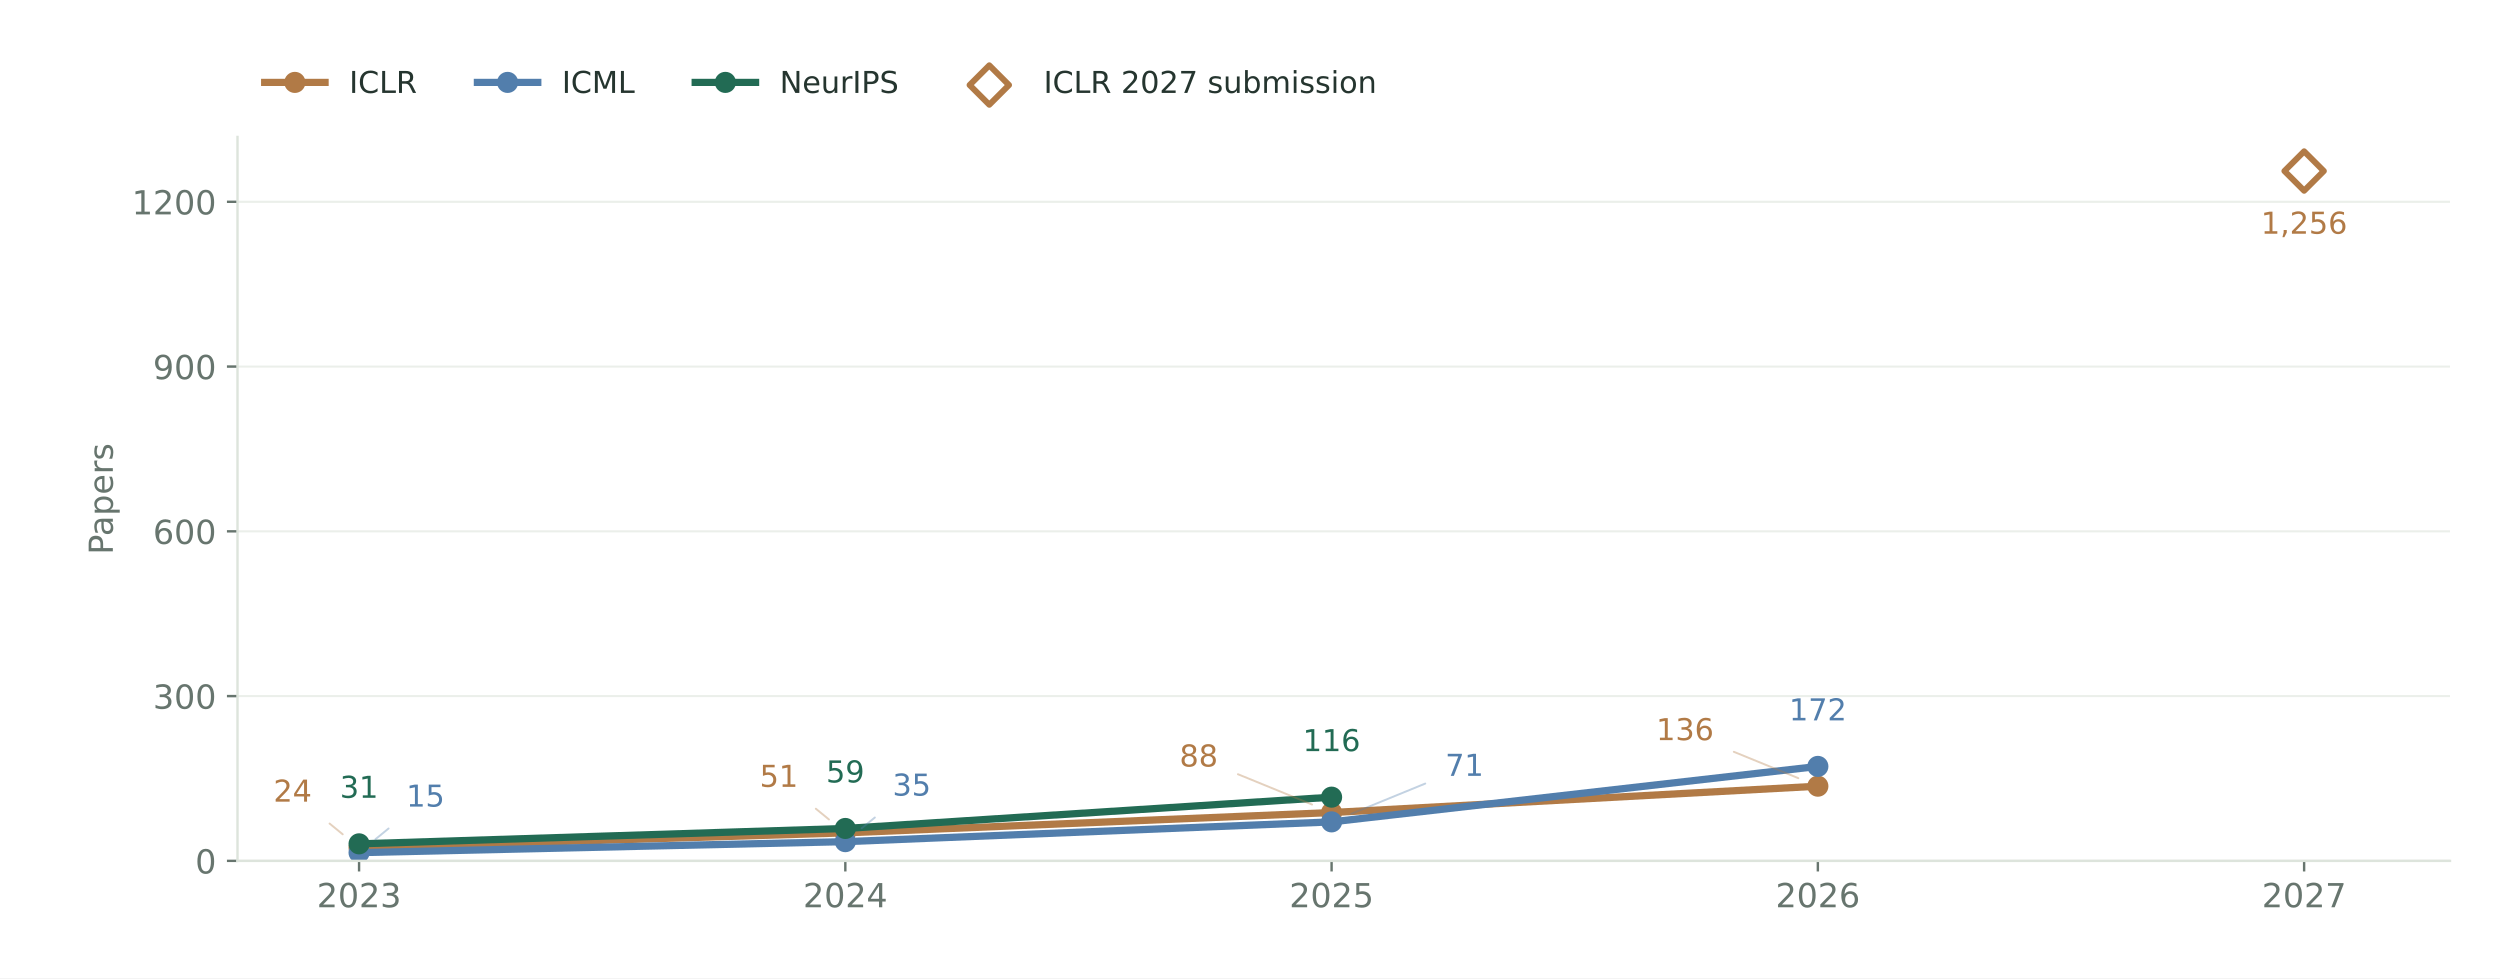
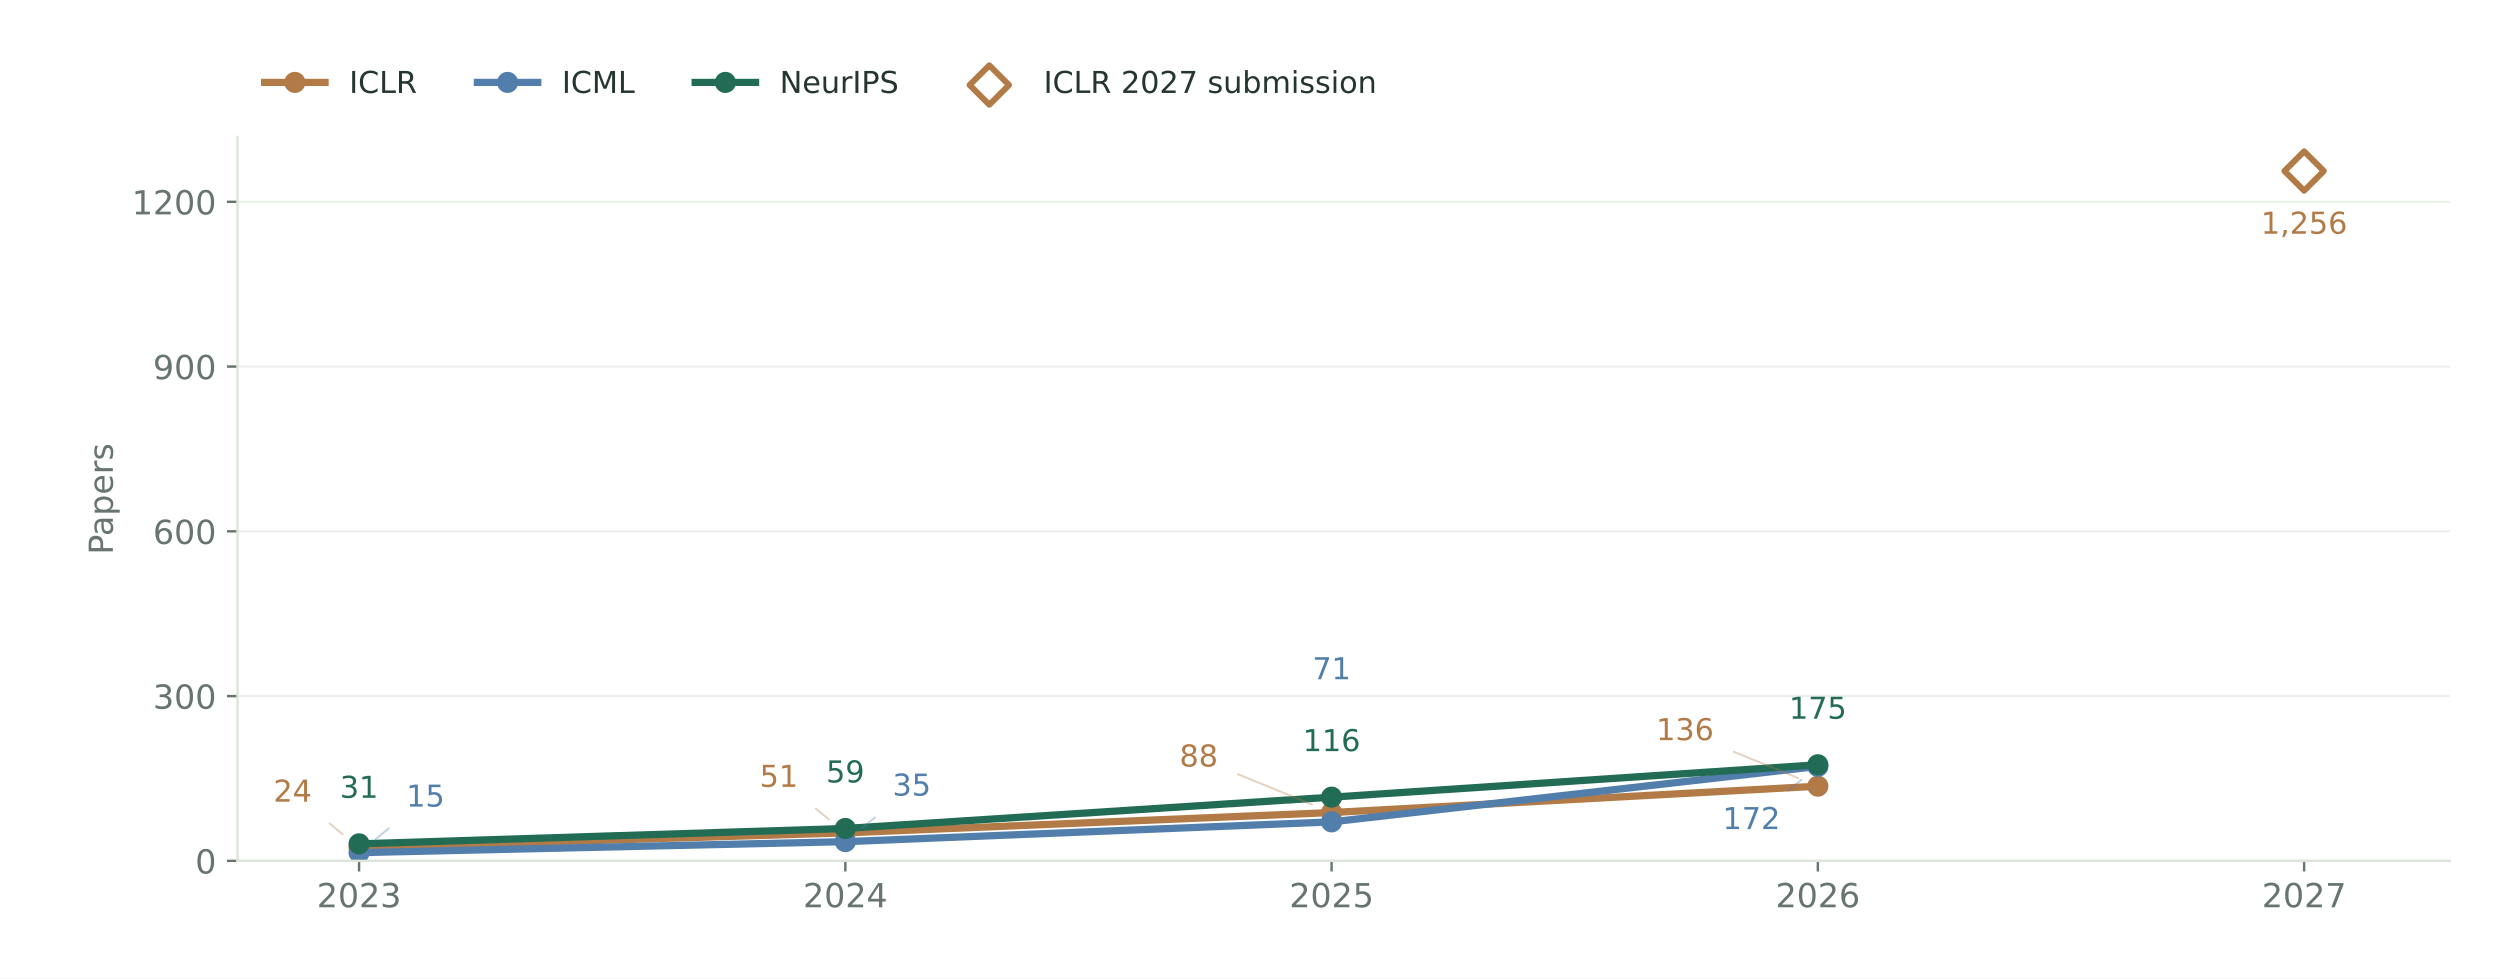
<svg xmlns="http://www.w3.org/2000/svg" xmlns:xlink="http://www.w3.org/1999/xlink" width="828pt" height="324pt" viewBox="0 0 828 324" version="1.1">
  <defs>
    <style type="text/css">*{stroke-linejoin: round; stroke-linecap: butt}</style>
  </defs>
  <g id="figure_1">
    <g id="patch_1">
      <path d="M 0 324  L 828 324  L 828 0  L 0 0  z " style="fill: #ffffff" />
    </g>
    <g id="axes_1">
      <g id="patch_2">
        <path d="M 78.66 285.12  L 811.44 285.12  L 811.44 45.36  L 78.66 45.36  z " style="fill: #ffffff" />
      </g>
      <g id="matplotlib.axis_1">
        <g id="xtick_1">
          <g id="line2d_1">
            <defs>
-               <path id="ma3203f52e9" d="M 0 0  L 0 3.5  " style="stroke: #67756e; stroke-width: 0.8" />
+               <path id="mdae6fb0c23" d="M 0 0  L 0 3.5  " style="stroke: #67756e; stroke-width: 0.8" />
            </defs>
            <g>
-               <use xlink:href="#ma3203f52e9" x="118.923" y="285.12" style="fill: #67756e; stroke: #67756e; stroke-width: 0.8" />
+               <use xlink:href="#mdae6fb0c23" x="118.923" y="285.12" style="fill: #67756e; stroke: #67756e; stroke-width: 0.8" />
            </g>
          </g>
          <g id="text_1">
            <text style="font-size: 11px; font-family: 'DejaVu Sans'; text-anchor: middle; fill: #67756e" x="118.923" y="300.478" transform="rotate(-0 118.9226 300.4783)">2023</text>
          </g>
        </g>
        <g id="xtick_2">
          <g id="line2d_2">
            <g>
-               <use xlink:href="#ma3203f52e9" x="279.973" y="285.12" style="fill: #67756e; stroke: #67756e; stroke-width: 0.8" />
+               <use xlink:href="#mdae6fb0c23" x="279.973" y="285.12" style="fill: #67756e; stroke: #67756e; stroke-width: 0.8" />
            </g>
          </g>
          <g id="text_2">
            <text style="font-size: 11px; font-family: 'DejaVu Sans'; text-anchor: middle; fill: #67756e" x="279.973" y="300.478" transform="rotate(-0 279.9732 300.4783)">2024</text>
          </g>
        </g>
        <g id="xtick_3">
          <g id="line2d_3">
            <g>
-               <use xlink:href="#ma3203f52e9" x="441.024" y="285.12" style="fill: #67756e; stroke: #67756e; stroke-width: 0.8" />
+               <use xlink:href="#mdae6fb0c23" x="441.024" y="285.12" style="fill: #67756e; stroke: #67756e; stroke-width: 0.8" />
            </g>
          </g>
          <g id="text_3">
            <text style="font-size: 11px; font-family: 'DejaVu Sans'; text-anchor: middle; fill: #67756e" x="441.024" y="300.478" transform="rotate(-0 441.0237 300.4783)">2025</text>
          </g>
        </g>
        <g id="xtick_4">
          <g id="line2d_4">
            <g>
-               <use xlink:href="#ma3203f52e9" x="602.074" y="285.12" style="fill: #67756e; stroke: #67756e; stroke-width: 0.8" />
+               <use xlink:href="#mdae6fb0c23" x="602.074" y="285.12" style="fill: #67756e; stroke: #67756e; stroke-width: 0.8" />
            </g>
          </g>
          <g id="text_4">
            <text style="font-size: 11px; font-family: 'DejaVu Sans'; text-anchor: middle; fill: #67756e" x="602.074" y="300.478" transform="rotate(-0 602.0743 300.4783)">2026</text>
          </g>
        </g>
        <g id="xtick_5">
          <g id="line2d_5">
            <g>
-               <use xlink:href="#ma3203f52e9" x="763.125" y="285.12" style="fill: #67756e; stroke: #67756e; stroke-width: 0.8" />
+               <use xlink:href="#mdae6fb0c23" x="763.125" y="285.12" style="fill: #67756e; stroke: #67756e; stroke-width: 0.8" />
            </g>
          </g>
          <g id="text_5">
            <text style="font-size: 11px; font-family: 'DejaVu Sans'; text-anchor: middle; fill: #67756e" x="763.125" y="300.478" transform="rotate(-0 763.1248 300.4783)">2027</text>
          </g>
        </g>
      </g>
      <g id="matplotlib.axis_2">
        <g id="ytick_1">
          <g id="line2d_6">
-             <path d="M 78.66 285.12  L 811.44 285.12  " clip-path="url(#pc35986af86)" style="fill: none; stroke: #dde4dc; stroke-opacity: 0.6; stroke-width: 0.7; stroke-linecap: square" />
+             <path d="M 78.66 285.12  L 811.44 285.12  " clip-path="url(#p7c60d6ad81)" style="fill: none; stroke: #dde4dc; stroke-opacity: 0.6; stroke-width: 0.7; stroke-linecap: square" />
          </g>
          <g id="line2d_7">
            <defs>
-               <path id="md7c0b9b479" d="M 0 0  L -3.5 0  " style="stroke: #67756e; stroke-width: 0.8" />
+               <path id="m5cc7ab243b" d="M 0 0  L -3.5 0  " style="stroke: #67756e; stroke-width: 0.8" />
            </defs>
            <g>
-               <use xlink:href="#md7c0b9b479" x="78.66" y="285.12" style="fill: #67756e; stroke: #67756e; stroke-width: 0.8" />
+               <use xlink:href="#m5cc7ab243b" x="78.66" y="285.12" style="fill: #67756e; stroke: #67756e; stroke-width: 0.8" />
            </g>
          </g>
          <g id="text_6">
            <text style="font-size: 11px; font-family: 'DejaVu Sans'; text-anchor: end; fill: #67756e" x="71.66" y="289.299" transform="rotate(-0 71.66 289.2991)">0</text>
          </g>
        </g>
        <g id="ytick_2">
          <g id="line2d_8">
-             <path d="M 78.66 230.548  L 811.44 230.548  " clip-path="url(#pc35986af86)" style="fill: none; stroke: #dde4dc; stroke-opacity: 0.6; stroke-width: 0.7; stroke-linecap: square" />
+             <path d="M 78.66 230.548  L 811.44 230.548  " clip-path="url(#p7c60d6ad81)" style="fill: none; stroke: #dde4dc; stroke-opacity: 0.6; stroke-width: 0.7; stroke-linecap: square" />
          </g>
          <g id="line2d_9">
            <g>
-               <use xlink:href="#md7c0b9b479" x="78.66" y="230.548" style="fill: #67756e; stroke: #67756e; stroke-width: 0.8" />
+               <use xlink:href="#m5cc7ab243b" x="78.66" y="230.548" style="fill: #67756e; stroke: #67756e; stroke-width: 0.8" />
            </g>
          </g>
          <g id="text_7">
            <text style="font-size: 11px; font-family: 'DejaVu Sans'; text-anchor: end; fill: #67756e" x="71.66" y="234.728" transform="rotate(-0 71.66 234.7276)">300</text>
          </g>
        </g>
        <g id="ytick_3">
          <g id="line2d_10">
-             <path d="M 78.66 175.977  L 811.44 175.977  " clip-path="url(#pc35986af86)" style="fill: none; stroke: #dde4dc; stroke-opacity: 0.6; stroke-width: 0.7; stroke-linecap: square" />
+             <path d="M 78.66 175.977  L 811.44 175.977  " clip-path="url(#p7c60d6ad81)" style="fill: none; stroke: #dde4dc; stroke-opacity: 0.6; stroke-width: 0.7; stroke-linecap: square" />
          </g>
          <g id="line2d_11">
            <g>
-               <use xlink:href="#md7c0b9b479" x="78.66" y="175.977" style="fill: #67756e; stroke: #67756e; stroke-width: 0.8" />
+               <use xlink:href="#m5cc7ab243b" x="78.66" y="175.977" style="fill: #67756e; stroke: #67756e; stroke-width: 0.8" />
            </g>
          </g>
          <g id="text_8">
            <text style="font-size: 11px; font-family: 'DejaVu Sans'; text-anchor: end; fill: #67756e" x="71.66" y="180.156" transform="rotate(-0 71.66 180.1561)">600</text>
          </g>
        </g>
        <g id="ytick_4">
          <g id="line2d_12">
-             <path d="M 78.66 121.405  L 811.44 121.405  " clip-path="url(#pc35986af86)" style="fill: none; stroke: #dde4dc; stroke-opacity: 0.6; stroke-width: 0.7; stroke-linecap: square" />
+             <path d="M 78.66 121.405  L 811.44 121.405  " clip-path="url(#p7c60d6ad81)" style="fill: none; stroke: #dde4dc; stroke-opacity: 0.6; stroke-width: 0.7; stroke-linecap: square" />
          </g>
          <g id="line2d_13">
            <g>
-               <use xlink:href="#md7c0b9b479" x="78.66" y="121.405" style="fill: #67756e; stroke: #67756e; stroke-width: 0.8" />
+               <use xlink:href="#m5cc7ab243b" x="78.66" y="121.405" style="fill: #67756e; stroke: #67756e; stroke-width: 0.8" />
            </g>
          </g>
          <g id="text_9">
            <text style="font-size: 11px; font-family: 'DejaVu Sans'; text-anchor: end; fill: #67756e" x="71.66" y="125.585" transform="rotate(-0 71.66 125.5846)">900</text>
          </g>
        </g>
        <g id="ytick_5">
          <g id="line2d_14">
-             <path d="M 78.66 66.834  L 811.44 66.834  " clip-path="url(#pc35986af86)" style="fill: none; stroke: #dde4dc; stroke-opacity: 0.6; stroke-width: 0.7; stroke-linecap: square" />
+             <path d="M 78.66 66.834  L 811.44 66.834  " clip-path="url(#p7c60d6ad81)" style="fill: none; stroke: #dde4dc; stroke-opacity: 0.6; stroke-width: 0.7; stroke-linecap: square" />
          </g>
          <g id="line2d_15">
            <g>
-               <use xlink:href="#md7c0b9b479" x="78.66" y="66.834" style="fill: #67756e; stroke: #67756e; stroke-width: 0.8" />
+               <use xlink:href="#m5cc7ab243b" x="78.66" y="66.834" style="fill: #67756e; stroke: #67756e; stroke-width: 0.8" />
            </g>
          </g>
          <g id="text_10">
            <text style="font-size: 11px; font-family: 'DejaVu Sans'; text-anchor: end; fill: #67756e" x="71.66" y="71.013" transform="rotate(-0 71.66 71.01304)">1200</text>
          </g>
        </g>
        <g id="text_11">
          <text style="font-size: 11px; font-family: 'DejaVu Sans'; text-anchor: middle; fill: #67756e" x="37.377" y="165.24" transform="rotate(-90 37.37734 165.24)">Papers</text>
        </g>
      </g>
      <g id="line2d_16">
-         <path d="M 118.923 280.754  L 279.973 275.843  L 441.024 269.112  L 602.074 260.381  " clip-path="url(#pc35986af86)" style="fill: none; stroke: #b17a46; stroke-width: 2.4; stroke-linecap: square" />
-         <defs>
-           <path id="m95018a0ddf" d="M 0 3  C 0.796 3 1.559 2.684 2.121 2.121  C 2.684 1.559 3 0.796 3 0  C 3 -0.796 2.684 -1.559 2.121 -2.121  C 1.559 -2.684 0.796 -3 0 -3  C -0.796 -3 -1.559 -2.684 -2.121 -2.121  C -2.684 -1.559 -3 -0.796 -3 0  C -3 0.796 -2.684 1.559 -2.121 2.121  C -1.559 2.684 -0.796 3 0 3  z " style="stroke: #b17a46" />
-         </defs>
-         <g clip-path="url(#pc35986af86)">
-           <use xlink:href="#m95018a0ddf" x="118.923" y="280.754" style="fill: #b17a46; stroke: #b17a46" />
-           <use xlink:href="#m95018a0ddf" x="279.973" y="275.843" style="fill: #b17a46; stroke: #b17a46" />
-           <use xlink:href="#m95018a0ddf" x="441.024" y="269.112" style="fill: #b17a46; stroke: #b17a46" />
-           <use xlink:href="#m95018a0ddf" x="602.074" y="260.381" style="fill: #b17a46; stroke: #b17a46" />
+         <path d="M 118.923 280.754  L 279.973 275.843  L 441.024 269.112  L 602.074 260.381  " clip-path="url(#p7c60d6ad81)" style="fill: none; stroke: #b17a46; stroke-width: 2.4; stroke-linecap: square" />
+         <defs>
+           <path id="m22c2873dc6" d="M 0 3  C 0.796 3 1.559 2.684 2.121 2.121  C 2.684 1.559 3 0.796 3 0  C 3 -0.796 2.684 -1.559 2.121 -2.121  C 1.559 -2.684 0.796 -3 0 -3  C -0.796 -3 -1.559 -2.684 -2.121 -2.121  C -2.684 -1.559 -3 -0.796 -3 0  C -3 0.796 -2.684 1.559 -2.121 2.121  C -1.559 2.684 -0.796 3 0 3  z " style="stroke: #b17a46" />
+         </defs>
+         <g clip-path="url(#p7c60d6ad81)">
+           <use xlink:href="#m22c2873dc6" x="118.923" y="280.754" style="fill: #b17a46; stroke: #b17a46" />
+           <use xlink:href="#m22c2873dc6" x="279.973" y="275.843" style="fill: #b17a46; stroke: #b17a46" />
+           <use xlink:href="#m22c2873dc6" x="441.024" y="269.112" style="fill: #b17a46; stroke: #b17a46" />
+           <use xlink:href="#m22c2873dc6" x="602.074" y="260.381" style="fill: #b17a46; stroke: #b17a46" />
        </g>
      </g>
      <g id="line2d_17">
-         <path d="M 118.923 282.391  L 279.973 278.753  L 441.024 272.205  L 602.074 253.832  " clip-path="url(#pc35986af86)" style="fill: none; stroke: #527eac; stroke-width: 2.4; stroke-linecap: square" />
-         <defs>
-           <path id="m93f743567c" d="M 0 3  C 0.796 3 1.559 2.684 2.121 2.121  C 2.684 1.559 3 0.796 3 0  C 3 -0.796 2.684 -1.559 2.121 -2.121  C 1.559 -2.684 0.796 -3 0 -3  C -0.796 -3 -1.559 -2.684 -2.121 -2.121  C -2.684 -1.559 -3 -0.796 -3 0  C -3 0.796 -2.684 1.559 -2.121 2.121  C -1.559 2.684 -0.796 3 0 3  z " style="stroke: #527eac" />
-         </defs>
-         <g clip-path="url(#pc35986af86)">
-           <use xlink:href="#m93f743567c" x="118.923" y="282.391" style="fill: #527eac; stroke: #527eac" />
-           <use xlink:href="#m93f743567c" x="279.973" y="278.753" style="fill: #527eac; stroke: #527eac" />
-           <use xlink:href="#m93f743567c" x="441.024" y="272.205" style="fill: #527eac; stroke: #527eac" />
-           <use xlink:href="#m93f743567c" x="602.074" y="253.832" style="fill: #527eac; stroke: #527eac" />
+         <path d="M 118.923 282.391  L 279.973 278.753  L 441.024 272.205  L 602.074 253.832  " clip-path="url(#p7c60d6ad81)" style="fill: none; stroke: #527eac; stroke-width: 2.4; stroke-linecap: square" />
+         <defs>
+           <path id="mf5fd3c2af1" d="M 0 3  C 0.796 3 1.559 2.684 2.121 2.121  C 2.684 1.559 3 0.796 3 0  C 3 -0.796 2.684 -1.559 2.121 -2.121  C 1.559 -2.684 0.796 -3 0 -3  C -0.796 -3 -1.559 -2.684 -2.121 -2.121  C -2.684 -1.559 -3 -0.796 -3 0  C -3 0.796 -2.684 1.559 -2.121 2.121  C -1.559 2.684 -0.796 3 0 3  z " style="stroke: #527eac" />
+         </defs>
+         <g clip-path="url(#p7c60d6ad81)">
+           <use xlink:href="#mf5fd3c2af1" x="118.923" y="282.391" style="fill: #527eac; stroke: #527eac" />
+           <use xlink:href="#mf5fd3c2af1" x="279.973" y="278.753" style="fill: #527eac; stroke: #527eac" />
+           <use xlink:href="#mf5fd3c2af1" x="441.024" y="272.205" style="fill: #527eac; stroke: #527eac" />
+           <use xlink:href="#mf5fd3c2af1" x="602.074" y="253.832" style="fill: #527eac; stroke: #527eac" />
        </g>
      </g>
      <g id="line2d_18">
-         <path d="M 118.923 279.481  L 279.973 274.388  L 441.024 264.019  " clip-path="url(#pc35986af86)" style="fill: none; stroke: #226b54; stroke-width: 2.4; stroke-linecap: square" />
-         <defs>
-           <path id="m664eba0c5c" d="M 0 3  C 0.796 3 1.559 2.684 2.121 2.121  C 2.684 1.559 3 0.796 3 0  C 3 -0.796 2.684 -1.559 2.121 -2.121  C 1.559 -2.684 0.796 -3 0 -3  C -0.796 -3 -1.559 -2.684 -2.121 -2.121  C -2.684 -1.559 -3 -0.796 -3 0  C -3 0.796 -2.684 1.559 -2.121 2.121  C -1.559 2.684 -0.796 3 0 3  z " style="stroke: #226b54" />
-         </defs>
-         <g clip-path="url(#pc35986af86)">
-           <use xlink:href="#m664eba0c5c" x="118.923" y="279.481" style="fill: #226b54; stroke: #226b54" />
-           <use xlink:href="#m664eba0c5c" x="279.973" y="274.388" style="fill: #226b54; stroke: #226b54" />
-           <use xlink:href="#m664eba0c5c" x="441.024" y="264.019" style="fill: #226b54; stroke: #226b54" />
+         <path d="M 118.923 279.481  L 279.973 274.388  L 441.024 264.019  L 602.074 253.287  " clip-path="url(#p7c60d6ad81)" style="fill: none; stroke: #226b54; stroke-width: 2.4; stroke-linecap: square" />
+         <defs>
+           <path id="m4376006107" d="M 0 3  C 0.796 3 1.559 2.684 2.121 2.121  C 2.684 1.559 3 0.796 3 0  C 3 -0.796 2.684 -1.559 2.121 -2.121  C 1.559 -2.684 0.796 -3 0 -3  C -0.796 -3 -1.559 -2.684 -2.121 -2.121  C -2.684 -1.559 -3 -0.796 -3 0  C -3 0.796 -2.684 1.559 -2.121 2.121  C -1.559 2.684 -0.796 3 0 3  z " style="stroke: #226b54" />
+         </defs>
+         <g clip-path="url(#p7c60d6ad81)">
+           <use xlink:href="#m4376006107" x="118.923" y="279.481" style="fill: #226b54; stroke: #226b54" />
+           <use xlink:href="#m4376006107" x="279.973" y="274.388" style="fill: #226b54; stroke: #226b54" />
+           <use xlink:href="#m4376006107" x="441.024" y="264.019" style="fill: #226b54; stroke: #226b54" />
+           <use xlink:href="#m4376006107" x="602.074" y="253.287" style="fill: #226b54; stroke: #226b54" />
        </g>
      </g>
      <g id="patch_3">
        <path d="M 78.66 285.12  L 78.66 45.36  " style="fill: none; stroke: #dde4dc; stroke-width: 0.8; stroke-linejoin: miter; stroke-linecap: square" />
      </g>
      <g id="patch_4">
        <path d="M 78.66 285.12  L 811.44 285.12  " style="fill: none; stroke: #dde4dc; stroke-width: 0.8; stroke-linejoin: miter; stroke-linecap: square" />
      </g>
      <g id="PathCollection_1">
        <defs>
-           <path id="me8215df81f" d="M -0 6.519  L 6.519 0  L 0 -6.519  L -6.519 -0  z " style="stroke: #b17a46; stroke-width: 2" />
-         </defs>
-         <g clip-path="url(#pc35986af86)">
-           <use xlink:href="#me8215df81f" x="763.125" y="56.647" style="fill: #ffffff; stroke: #b17a46; stroke-width: 2" />
+           <path id="ma552acd7ba" d="M -0 6.519  L 6.519 0  L 0 -6.519  L -6.519 -0  z " style="stroke: #b17a46; stroke-width: 2" />
+         </defs>
+         <g clip-path="url(#p7c60d6ad81)">
+           <use xlink:href="#ma552acd7ba" x="763.125" y="56.647" style="fill: #ffffff; stroke: #b17a46; stroke-width: 2" />
        </g>
      </g>
      <g id="text_12">
        <text style="font-size: 10px; font-family: 'DejaVu Sans'; text-anchor: middle; fill: #226b54" x="118.923" y="264.24" transform="rotate(-0 118.9226 264.2403)">31</text>
      </g>
      <g id="patch_5">
        <path d="M 109.156 272.763  Q 111.329 274.541 113.503 276.32  " style="fill: none; opacity: 0.35; stroke: #b17a46; stroke-width: 0.65; stroke-linecap: round" />
      </g>
      <g id="text_13">
        <text style="font-size: 10px; font-family: 'DejaVu Sans'; text-anchor: middle; fill: #b17a46" x="96.923" y="265.514" transform="rotate(-0 96.92264 265.5137)">24</text>
      </g>
      <g id="patch_6">
        <path d="M 128.69 274.4  Q 126.516 276.179 124.343 277.957  " style="fill: none; opacity: 0.35; stroke: #527eac; stroke-width: 0.65; stroke-linecap: round" />
      </g>
      <g id="text_14">
        <text style="font-size: 10px; font-family: 'DejaVu Sans'; text-anchor: middle; fill: #527eac" x="140.923" y="267.151" transform="rotate(-0 140.9226 267.1508)">15</text>
      </g>
      <g id="text_15">
        <text style="font-size: 10px; font-family: 'DejaVu Sans'; text-anchor: middle; fill: #226b54" x="279.973" y="259.147" transform="rotate(-0 279.9732 259.147)">59</text>
      </g>
      <g id="patch_7">
        <path d="M 270.206 267.852  Q 272.38 269.63 274.553 271.408  " style="fill: none; opacity: 0.35; stroke: #b17a46; stroke-width: 0.65; stroke-linecap: round" />
      </g>
      <g id="text_16">
        <text style="font-size: 10px; font-family: 'DejaVu Sans'; text-anchor: middle; fill: #b17a46" x="257.973" y="260.602" transform="rotate(-0 257.9732 260.6022)">51</text>
      </g>
      <g id="patch_8">
        <path d="M 289.74 270.762  Q 287.567 272.54 285.393 274.319  " style="fill: none; opacity: 0.35; stroke: #527eac; stroke-width: 0.65; stroke-linecap: round" />
      </g>
      <g id="text_17">
        <text style="font-size: 10px; font-family: 'DejaVu Sans'; text-anchor: middle; fill: #527eac" x="301.973" y="263.513" transform="rotate(-0 301.9732 263.5127)">35</text>
      </g>
      <g id="text_18">
        <text style="font-size: 10px; font-family: 'DejaVu Sans'; text-anchor: middle; fill: #226b54" x="441.024" y="248.778" transform="rotate(-0 441.0237 248.7784)">116</text>
      </g>
      <g id="patch_9">
        <path d="M 410.009 256.424  Q 422.277 261.443 434.546 266.462  " style="fill: none; opacity: 0.35; stroke: #b17a46; stroke-width: 0.65; stroke-linecap: round" />
      </g>
      <g id="text_19">
        <text style="font-size: 10px; font-family: 'DejaVu Sans'; text-anchor: middle; fill: #b17a46" x="397.024" y="253.872" transform="rotate(-0 397.0237 253.8717)">88</text>
      </g>
+       <g id="text_20">
+         <text style="font-size: 10px; font-family: 'DejaVu Sans'; text-anchor: middle; fill: #527eac" x="441.024" y="224.964" transform="rotate(-0 441.0237 224.9641)">71</text>
+       </g>
+       <g id="text_21">
+         <text style="font-size: 10px; font-family: 'DejaVu Sans'; text-anchor: middle; fill: #226b54" x="602.074" y="238.046" transform="rotate(-0 602.0743 238.046)">175</text>
+       </g>
      <g id="patch_10">
-         <path d="M 472.039 259.517  Q 459.77 264.536 447.502 269.555  " style="fill: none; opacity: 0.35; stroke: #527eac; stroke-width: 0.65; stroke-linecap: round" />
-       </g>
-       <g id="text_20">
-         <text style="font-size: 10px; font-family: 'DejaVu Sans'; text-anchor: middle; fill: #527eac" x="485.024" y="256.964" transform="rotate(-0 485.0237 256.9641)">71</text>
-       </g>
-       <g id="text_21">
-         <text style="font-size: 10px; font-family: 'DejaVu Sans'; text-anchor: middle; fill: #527eac" x="602.074" y="238.592" transform="rotate(-0 602.0743 238.5917)">172</text>
+         <path d="M 592.307 261.824  Q 594.481 260.045 596.654 258.267  " style="fill: none; opacity: 0.35; stroke: #527eac; stroke-width: 0.65; stroke-linecap: round" />
+       </g>
+       <g id="text_22">
+         <text style="font-size: 10px; font-family: 'DejaVu Sans'; text-anchor: middle; fill: #527eac" x="580.074" y="274.592" transform="rotate(-0 580.0743 274.5917)">172</text>
      </g>
      <g id="patch_11">
        <path d="M 574.251 248.999  Q 584.924 253.365 595.597 257.731  " style="fill: none; opacity: 0.35; stroke: #b17a46; stroke-width: 0.65; stroke-linecap: round" />
      </g>
-       <g id="text_22">
+       <g id="text_23">
        <text style="font-size: 10px; font-family: 'DejaVu Sans'; text-anchor: middle; fill: #b17a46" x="558.074" y="245.14" transform="rotate(-0 558.0743 245.1403)">136</text>
      </g>
-       <g id="text_23">
+       <g id="text_24">
        <text style="font-size: 10px; font-family: 'DejaVu Sans'; text-anchor: middle; fill: #b17a46" x="763.125" y="77.407" transform="rotate(-0 763.1248 77.40659)">1,256</text>
      </g>
      <g id="legend_1">
        <g id="line2d_19">
          <path d="M 87.66 27.29  L 97.66 27.29  L 107.66 27.29  " style="fill: none; stroke: #b17a46; stroke-width: 2.4; stroke-linecap: square" />
          <g>
-             <use xlink:href="#m95018a0ddf" x="97.66" y="27.29" style="fill: #b17a46; stroke: #b17a46" />
-           </g>
-         </g>
-         <g id="text_24">
+             <use xlink:href="#m22c2873dc6" x="97.66" y="27.29" style="fill: #b17a46; stroke: #b17a46" />
+           </g>
+         </g>
+         <g id="text_25">
          <text style="font-size: 10px; font-family: 'DejaVu Sans'; text-anchor: start; fill: #25352f" x="115.66" y="30.79" transform="rotate(-0 115.66 30.78964)">ICLR</text>
        </g>
        <g id="line2d_20">
          <path d="M 158.113 27.29  L 168.113 27.29  L 178.113 27.29  " style="fill: none; stroke: #527eac; stroke-width: 2.4; stroke-linecap: square" />
          <g>
-             <use xlink:href="#m93f743567c" x="168.113" y="27.29" style="fill: #527eac; stroke: #527eac" />
-           </g>
-         </g>
-         <g id="text_25">
+             <use xlink:href="#mf5fd3c2af1" x="168.113" y="27.29" style="fill: #527eac; stroke: #527eac" />
+           </g>
+         </g>
+         <g id="text_26">
          <text style="font-size: 10px; font-family: 'DejaVu Sans'; text-anchor: start; fill: #25352f" x="186.113" y="30.79" transform="rotate(-0 186.1131 30.78964)">ICML</text>
        </g>
        <g id="line2d_21">
          <path d="M 230.246 27.29  L 240.246 27.29  L 250.246 27.29  " style="fill: none; stroke: #226b54; stroke-width: 2.4; stroke-linecap: square" />
          <g>
-             <use xlink:href="#m664eba0c5c" x="240.246" y="27.29" style="fill: #226b54; stroke: #226b54" />
-           </g>
-         </g>
-         <g id="text_26">
+             <use xlink:href="#m4376006107" x="240.246" y="27.29" style="fill: #226b54; stroke: #226b54" />
+           </g>
+         </g>
+         <g id="text_27">
          <text style="font-size: 10px; font-family: 'DejaVu Sans'; text-anchor: start; fill: #25352f" x="258.246" y="30.79" transform="rotate(-0 258.2459 30.78964)">NeurIPS</text>
        </g>
        <g id="PathCollection_2">
          <g>
-             <use xlink:href="#me8215df81f" x="327.657" y="28.165" style="fill: #ffffff; stroke: #b17a46; stroke-width: 2" />
-           </g>
-         </g>
-         <g id="text_27">
+             <use xlink:href="#ma552acd7ba" x="327.657" y="28.165" style="fill: #ffffff; stroke: #b17a46; stroke-width: 2" />
+           </g>
+         </g>
+         <g id="text_28">
          <text style="font-size: 10px; font-family: 'DejaVu Sans'; text-anchor: start; fill: #25352f" x="345.657" y="30.79" transform="rotate(-0 345.6569 30.78964)">ICLR 2027 submission</text>
        </g>
      </g>
    </g>
  </g>
  <defs>
-     <clipPath id="pc35986af86">
+     <clipPath id="p7c60d6ad81">
      <rect x="78.66" y="45.36" width="732.78" height="239.76" />
    </clipPath>
  </defs>
</svg>
